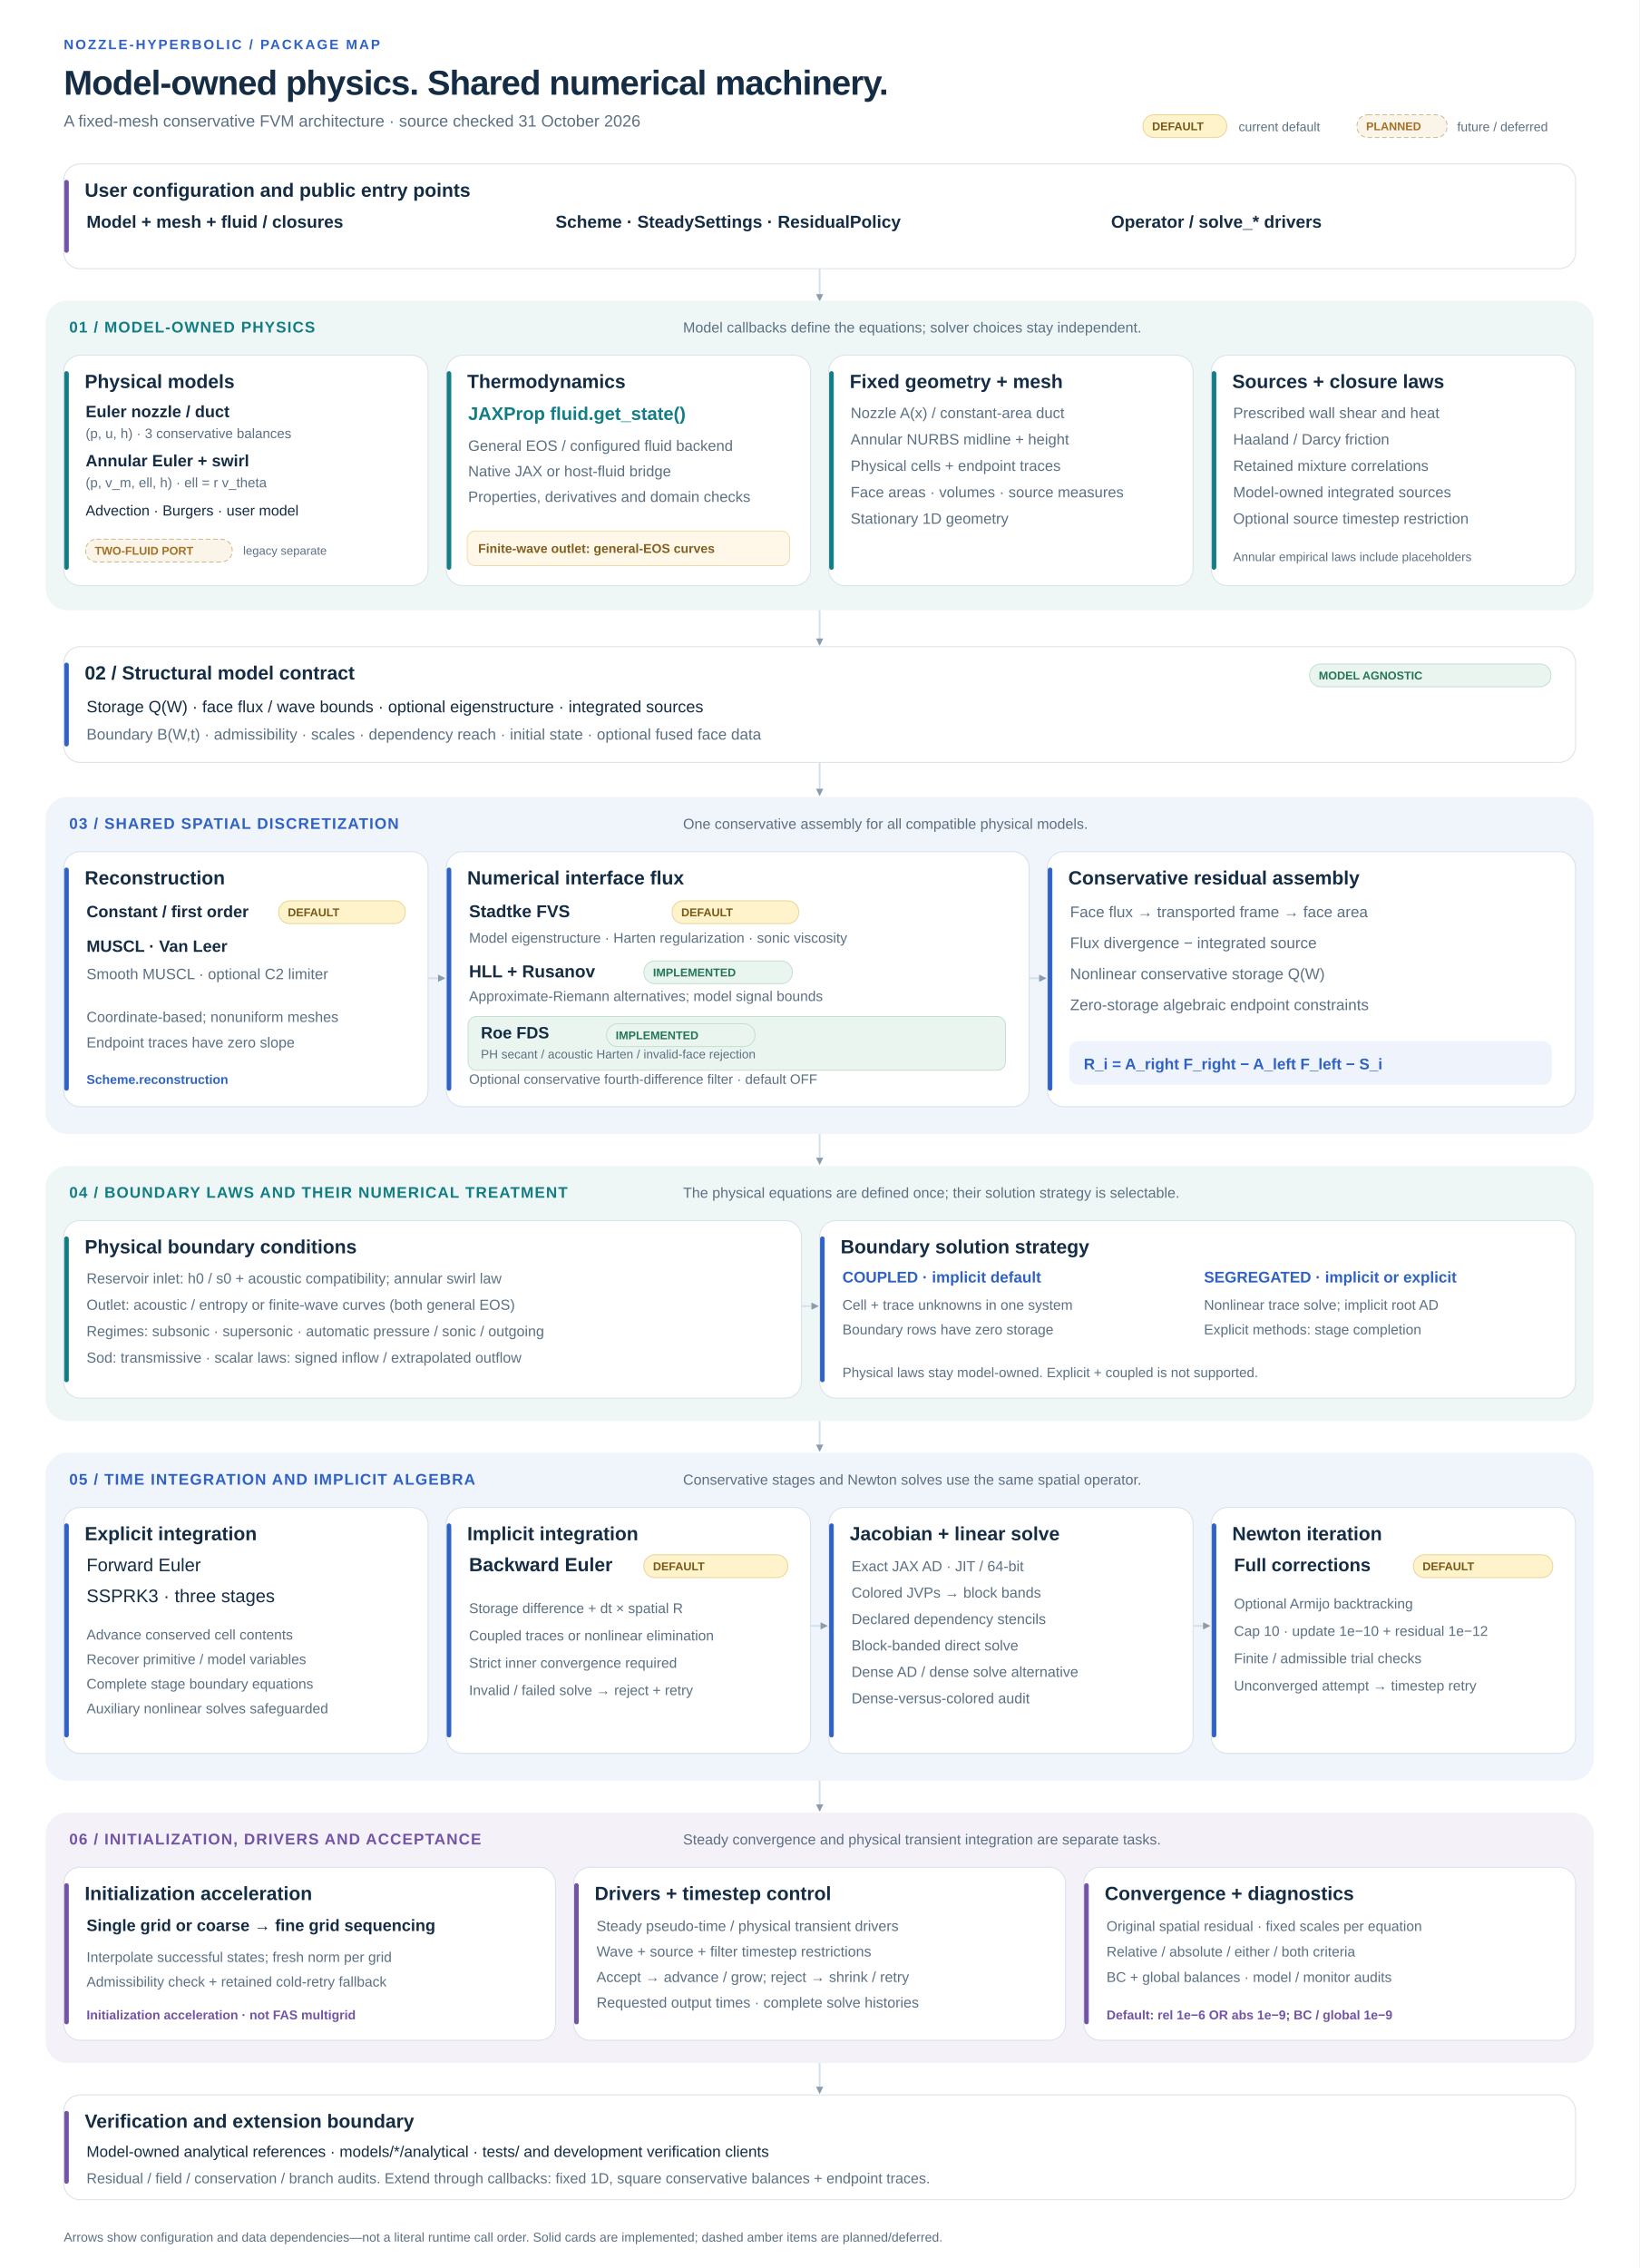
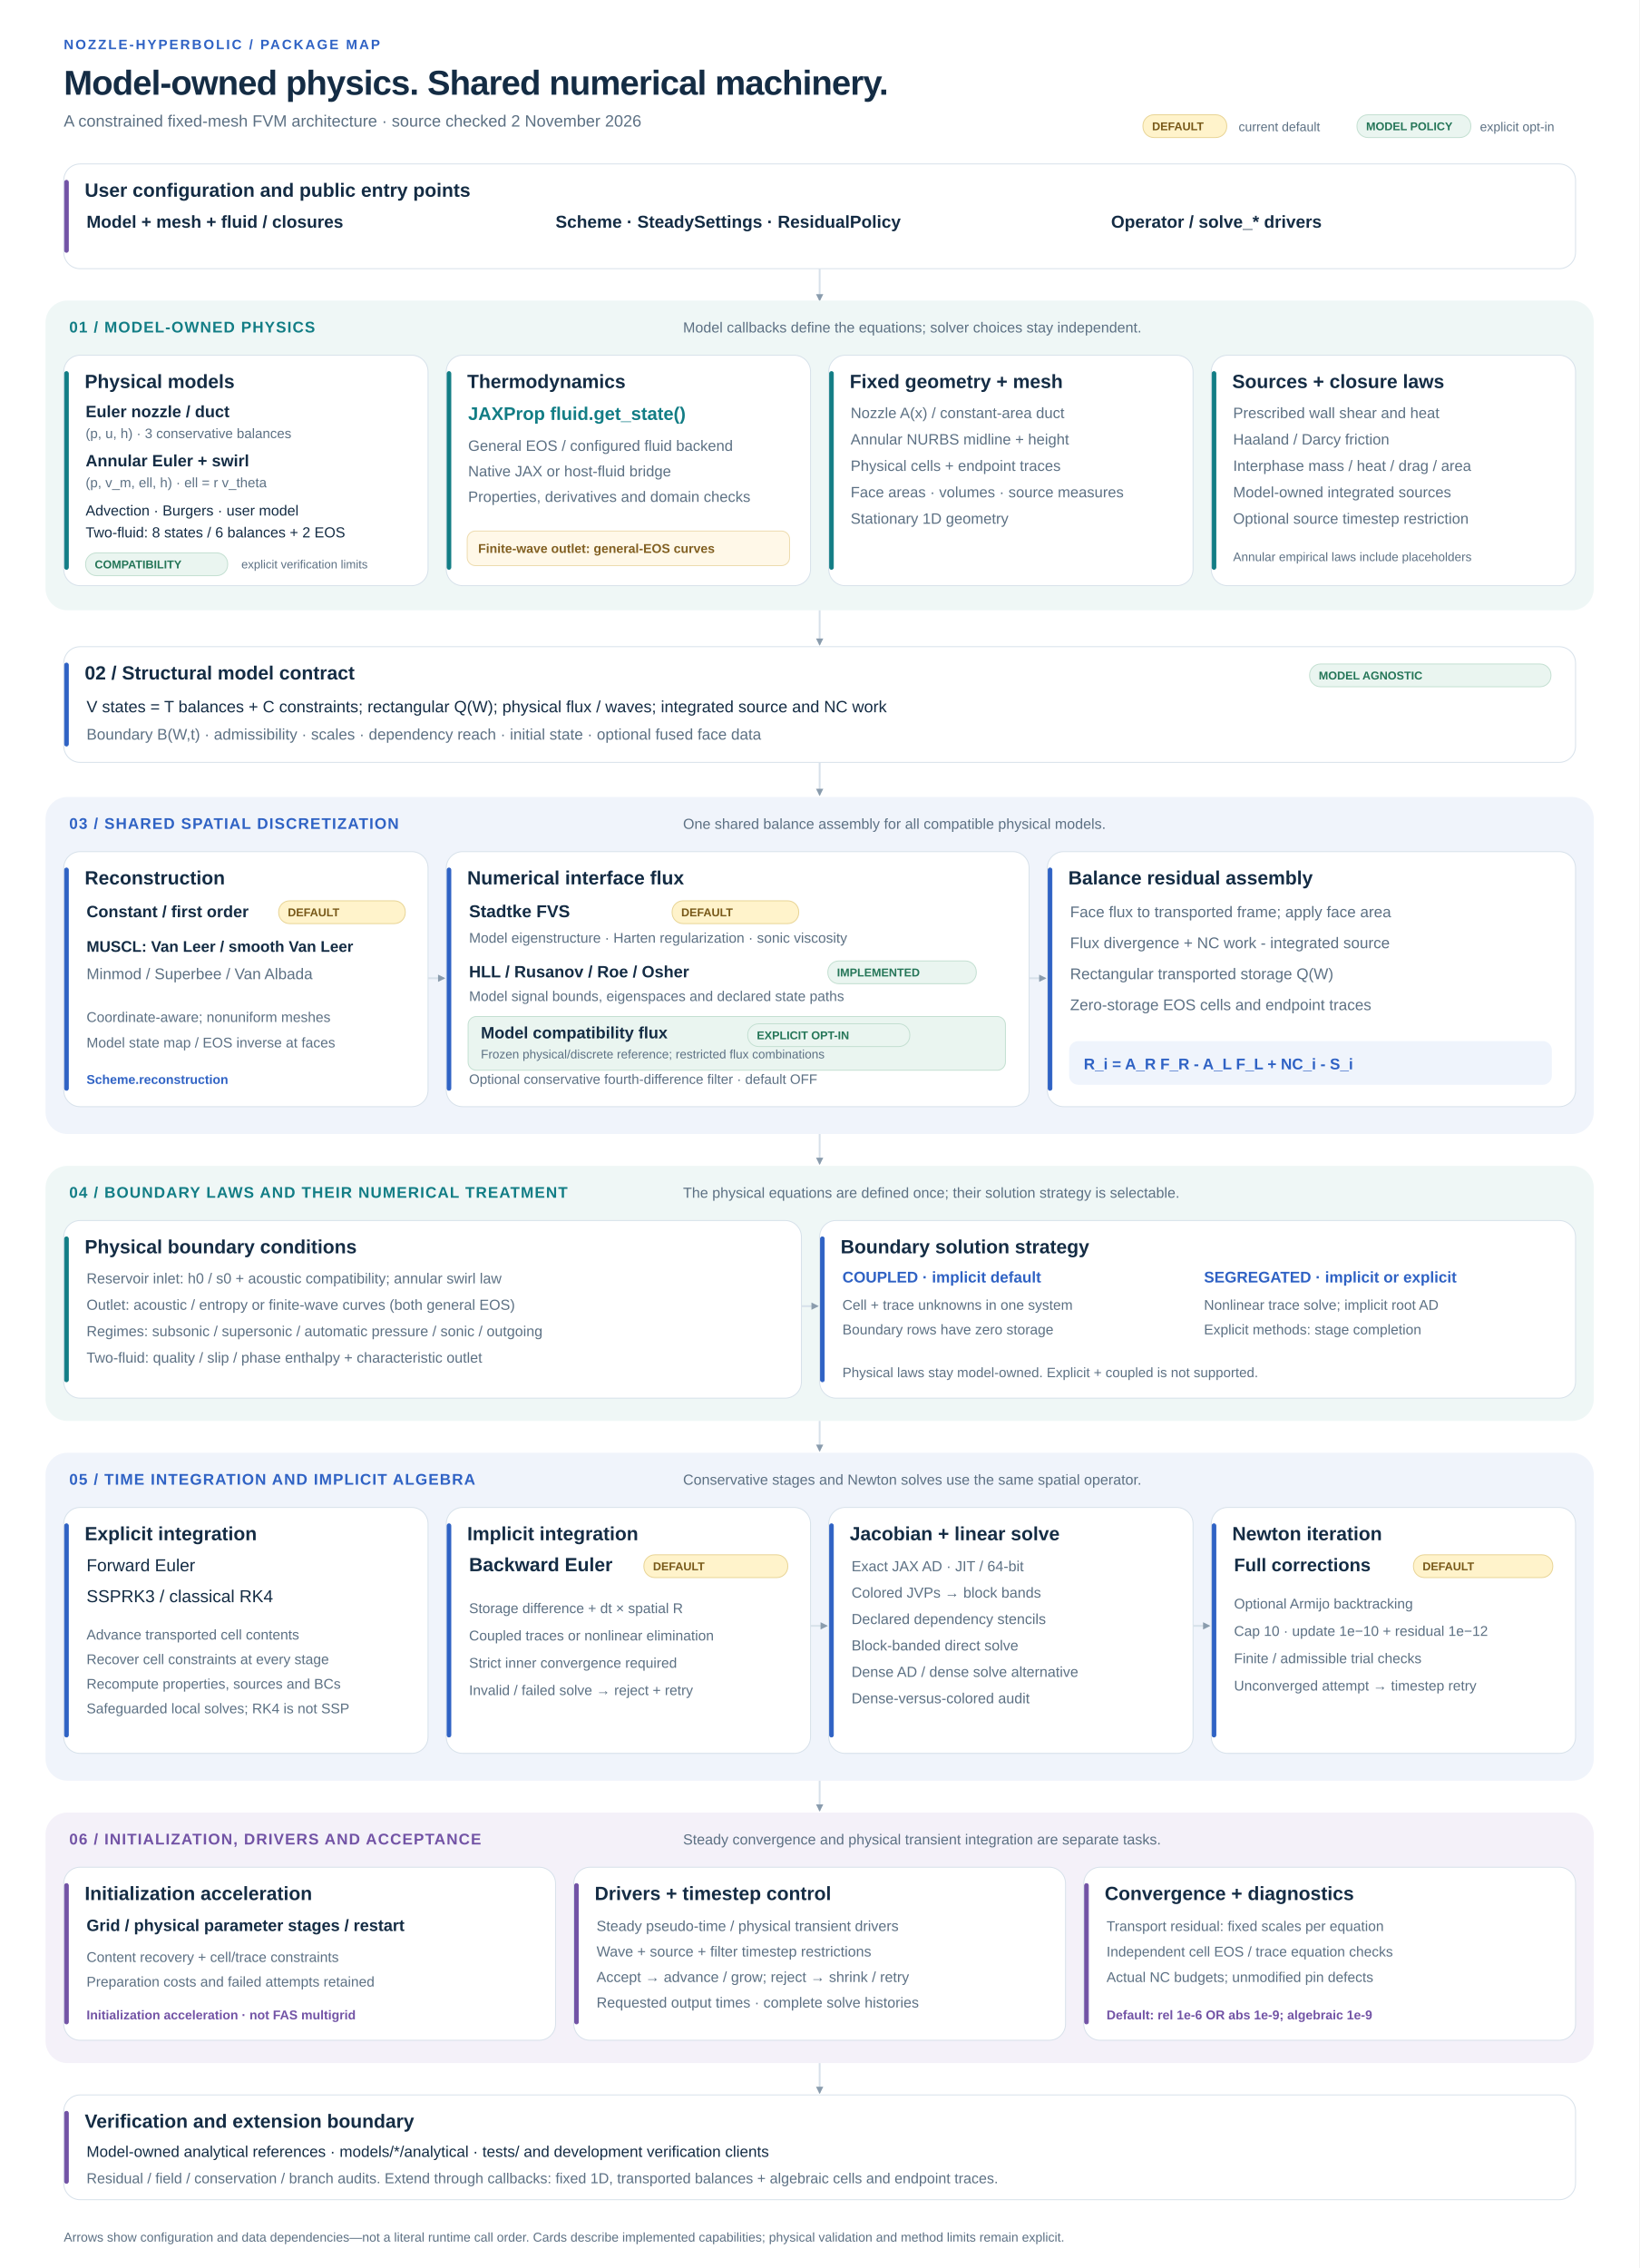
<svg xmlns="http://www.w3.org/2000/svg" width="1800" height="2490" viewBox="0 0 1800 2490" role="img" aria-labelledby="architecture-title architecture-description">
  <defs>
    <marker id="arrow" markerWidth="8" markerHeight="8" refX="7" refY="4" orient="auto" markerUnits="userSpaceOnUse">
      <path d="M0 0L8 4L0 8Z" fill="#8A9CAD" />
    </marker>
  </defs>
  <style>text{font-family:Arial,Helvetica,sans-serif} [data-topic]{cursor:pointer} [data-topic]:focus{outline:none} [data-topic]:focus&gt;rect:first-of-type{stroke:#D59B2F;stroke-width:3}</style>
  <rect width="1800" height="2490" fill="#FFFFFF" />
  <text x="70" y="54" font-size="15" font-weight="700" fill="#2F62C4" letter-spacing="2">NOZZLE-HYPERBOLIC  /  PACKAGE MAP</text>
  <text x="70" y="104" font-size="38" font-weight="700" fill="#142C44" letter-spacing="-0.8">Model-owned physics. Shared numerical machinery.</text>
-   <text x="70" y="139" font-size="18" font-weight="400" fill="#5C7083">A fixed-mesh conservative FVM architecture · source checked 31 October 2026</text>
+   <text x="70" y="139" font-size="18" font-weight="400" fill="#5C7083">A constrained fixed-mesh FVM architecture · source checked 2 November 2026</text>
  <rect x="1255" y="126" width="92" height="25" rx="12" fill="#FFF3CB" stroke="#E8D495" stroke-dasharray="none" />
  <text x="1265" y="143" font-size="12.5" font-weight="700" fill="#775818">DEFAULT</text>
  <text x="1360" y="144" font-size="14" font-weight="400" fill="#5C7083">current default</text>
-   <rect x="1490" y="126" width="99" height="25" rx="12" fill="#FBF4E8" stroke="#CEB88D" stroke-dasharray="5 3" />
-   <text x="1500" y="143" font-size="12.5" font-weight="700" fill="#A47024">PLANNED</text>
-   <text x="1600" y="144" font-size="14" font-weight="400" fill="#5C7083">future / deferred</text>
+   <rect x="1490" y="126" width="125" height="25" rx="12" fill="#EAF5F0" stroke="#C3DFD1" stroke-dasharray="none" />
+   <text x="1500" y="143" font-size="12.5" font-weight="700" fill="#247557">MODEL POLICY</text>
+   <text x="1625" y="144" font-size="14" font-weight="400" fill="#5C7083">explicit opt-in</text>
  <g id="architecture-card-api" data-topic="api" role="button" tabindex="0" aria-labelledby="architecture-card-api-title" aria-describedby="architecture-card-api-description">
    <rect x="70" y="180" width="1660" height="115" rx="18" fill="white" stroke="#D7E1EA" />
    <rect x="71" y="198" width="4" height="79" rx="2" fill="#7253A5" stroke="#7253A5" />
    <text x="93" y="216" font-size="21" font-weight="700" fill="#142C44">User configuration and public entry points</text>
    <text x="95" y="250" font-size="19" font-weight="600" fill="#142C44">Model + mesh + fluid / closures</text>
    <text x="610" y="250" font-size="19" font-weight="600" fill="#142C44">Scheme · SteadySettings · ResidualPolicy</text>
    <text x="1220" y="250" font-size="19" font-weight="600" fill="#142C44">Operator / solve_* drivers</text>
  </g>
  <path d="M900 295L900 330" fill="none" stroke="#D7E1EA" stroke-width="2" marker-end="url(#arrow)" />
  <rect x="50" y="330" width="1700" height="340" rx="24" fill="#EFF7F6" stroke="none" />
  <text x="76" y="365" font-size="17" font-weight="700" fill="#127D85" letter-spacing="1.1">01  /  MODEL-OWNED PHYSICS</text>
  <text x="750" y="365" font-size="16" font-weight="400" fill="#5C7083">Model callbacks define the equations; solver choices stay independent.</text>
  <g id="architecture-card-models" data-topic="models" role="button" tabindex="0" aria-labelledby="architecture-card-models-title" aria-describedby="architecture-card-models-description">
    <rect x="70" y="390" width="400" height="253" rx="18" fill="white" stroke="#D7E1EA" />
    <rect x="71" y="408" width="4" height="217" rx="2" fill="#127D85" stroke="#127D85" />
    <text x="93" y="426" font-size="21" font-weight="700" fill="#142C44">Physical models</text>
    <text x="94" y="458" font-size="18" font-weight="700" fill="#142C44">Euler nozzle / duct</text>
    <text x="94" y="481" font-size="15" font-weight="400" fill="#5C7083">(p, u, h) · 3 conservative balances</text>
    <text x="94" y="512" font-size="18" font-weight="700" fill="#142C44">Annular Euler + swirl</text>
    <text x="94" y="535" font-size="15" font-weight="400" fill="#5C7083">(p, v_m, ell, h) · ell = r v_theta</text>
    <text x="94" y="566" font-size="16" font-weight="400" fill="#142C44">Advection · Burgers · user model</text>
-     <rect x="94" y="592" width="161" height="25" rx="12" fill="#FBF4E8" stroke="#CEB88D" stroke-dasharray="5 3" />
-     <text x="104" y="609" font-size="12.5" font-weight="700" fill="#A47024">TWO-FLUID PORT</text>
-     <text x="267" y="609" font-size="13" font-weight="400" fill="#5C7083">legacy separate</text>
+     <text x="94" y="590" font-size="16" font-weight="400" fill="#142C44">Two-fluid: 8 states / 6 balances + 2 EOS</text>
+     <rect x="94" y="607" width="156" height="25" rx="12" fill="#EAF5F0" stroke="#C3DFD1" stroke-dasharray="none" />
+     <text x="104" y="624" font-size="12.5" font-weight="700" fill="#247557">COMPATIBILITY</text>
+     <text x="265" y="624" font-size="13" font-weight="400" fill="#5C7083">explicit verification limits</text>
  </g>
  <g id="architecture-card-eos" data-topic="eos" role="button" tabindex="0" aria-labelledby="architecture-card-eos-title" aria-describedby="architecture-card-eos-description">
    <rect x="490" y="390" width="400" height="253" rx="18" fill="white" stroke="#D7E1EA" />
    <rect x="491" y="408" width="4" height="217" rx="2" fill="#127D85" stroke="#127D85" />
    <text x="513" y="426" font-size="21" font-weight="700" fill="#142C44">Thermodynamics</text>
    <text x="514" y="461" font-size="20" font-weight="700" fill="#127D85">JAXProp fluid.get_state()</text>
    <text x="514" y="495" font-size="16.5" font-weight="400" fill="#5C7083">General EOS / configured fluid backend</text>
    <text x="514" y="523" font-size="16.5" font-weight="400" fill="#5C7083">Native JAX or host-fluid bridge</text>
    <text x="514" y="551" font-size="16.5" font-weight="400" fill="#5C7083">Properties, derivatives and domain checks</text>
    <rect x="513" y="583" width="354" height="38" rx="9" fill="#FFF8E8" stroke="#EDDBAE" />
    <text x="525" y="607" font-size="14" font-weight="600" fill="#815F21">Finite-wave outlet: general-EOS curves</text>
  </g>
  <g id="architecture-card-geometry" data-topic="geometry" role="button" tabindex="0" aria-labelledby="architecture-card-geometry-title" aria-describedby="architecture-card-geometry-description">
    <rect x="910" y="390" width="400" height="253" rx="18" fill="white" stroke="#D7E1EA" />
    <rect x="911" y="408" width="4" height="217" rx="2" fill="#127D85" stroke="#127D85" />
    <text x="933" y="426" font-size="21" font-weight="700" fill="#142C44">Fixed geometry + mesh</text>
    <text x="934" y="459" font-size="16.5" font-weight="400" fill="#5C7083">Nozzle A(x) / constant-area duct</text>
    <text x="934" y="488" font-size="16.5" font-weight="400" fill="#5C7083">Annular NURBS midline + height</text>
    <text x="934" y="517" font-size="16.5" font-weight="400" fill="#5C7083">Physical cells + endpoint traces</text>
    <text x="934" y="546" font-size="16.5" font-weight="400" fill="#5C7083">Face areas · volumes · source measures</text>
    <text x="934" y="575" font-size="16.5" font-weight="400" fill="#5C7083">Stationary 1D geometry</text>
  </g>
  <g id="architecture-card-closures" data-topic="closures" role="button" tabindex="0" aria-labelledby="architecture-card-closures-title" aria-describedby="architecture-card-closures-description">
    <rect x="1330" y="390" width="400" height="253" rx="18" fill="white" stroke="#D7E1EA" />
    <rect x="1331" y="408" width="4" height="217" rx="2" fill="#127D85" stroke="#127D85" />
    <text x="1353" y="426" font-size="21" font-weight="700" fill="#142C44">Sources + closure laws</text>
    <text x="1354" y="459" font-size="16.5" font-weight="400" fill="#5C7083">Prescribed wall shear and heat</text>
    <text x="1354" y="488" font-size="16.5" font-weight="400" fill="#5C7083">Haaland / Darcy friction</text>
-     <text x="1354" y="517" font-size="16.5" font-weight="400" fill="#5C7083">Retained mixture correlations</text>
+     <text x="1354" y="517" font-size="16.5" font-weight="400" fill="#5C7083">Interphase mass / heat / drag / area</text>
    <text x="1354" y="546" font-size="16.5" font-weight="400" fill="#5C7083">Model-owned integrated sources</text>
    <text x="1354" y="575" font-size="16.5" font-weight="400" fill="#5C7083">Optional source timestep restriction</text>
    <text x="1354" y="616" font-size="13.5" font-weight="400" fill="#5C7083">Annular empirical laws include placeholders</text>
  </g>
  <path d="M900 670L900 708" fill="none" stroke="#D7E1EA" stroke-width="2" marker-end="url(#arrow)" />
  <g id="architecture-card-contract" data-topic="contract" role="button" tabindex="0" aria-labelledby="architecture-card-contract-title" aria-describedby="architecture-card-contract-description">
    <rect x="70" y="710" width="1660" height="127" rx="18" fill="white" stroke="#D7E1EA" />
    <rect x="71" y="728" width="4" height="91" rx="2" fill="#2F62C4" stroke="#2F62C4" />
    <text x="93" y="746" font-size="21" font-weight="700" fill="#142C44">02  /  Structural model contract</text>
    <rect x="1438" y="729" width="265" height="25" rx="12" fill="#EAF5F0" stroke="#C3DFD1" stroke-dasharray="none" />
    <text x="1448" y="746" font-size="12.5" font-weight="700" fill="#247557">MODEL AGNOSTIC</text>
-     <text x="95" y="782" font-size="18" font-weight="400" fill="#142C44">Storage Q(W) · face flux / wave bounds · optional eigenstructure · integrated sources</text>
+     <text x="95" y="782" font-size="18" font-weight="400" fill="#142C44">V states = T balances + C constraints; rectangular Q(W); physical flux / waves; integrated source and NC work</text>
    <text x="95" y="812" font-size="17" font-weight="400" fill="#5C7083">Boundary B(W,t) · admissibility · scales · dependency reach · initial state · optional fused face data</text>
  </g>
  <path d="M900 837L900 873" fill="none" stroke="#D7E1EA" stroke-width="2" marker-end="url(#arrow)" />
  <rect x="50" y="875" width="1700" height="370" rx="24" fill="#F0F4FB" stroke="none" />
  <text x="76" y="910" font-size="17" font-weight="700" fill="#2F62C4" letter-spacing="1.1">03  /  SHARED SPATIAL DISCRETIZATION</text>
-   <text x="750" y="910" font-size="16" font-weight="400" fill="#5C7083">One conservative assembly for all compatible physical models.</text>
+   <text x="750" y="910" font-size="16" font-weight="400" fill="#5C7083">One shared balance assembly for all compatible physical models.</text>
  <g id="architecture-card-reconstruction" data-topic="reconstruction" role="button" tabindex="0" aria-labelledby="architecture-card-reconstruction-title" aria-describedby="architecture-card-reconstruction-description">
    <rect x="70" y="935" width="400" height="280" rx="18" fill="white" stroke="#D7E1EA" />
    <rect x="71" y="953" width="4" height="244" rx="2" fill="#2F62C4" stroke="#2F62C4" />
    <text x="93" y="971" font-size="21" font-weight="700" fill="#142C44">Reconstruction</text>
    <text x="95" y="1007" font-size="18" font-weight="700" fill="#142C44">Constant / first order</text>
    <rect x="306" y="989" width="139" height="25" rx="12" fill="#FFF3CB" stroke="#E8D495" stroke-dasharray="none" />
    <text x="316" y="1006" font-size="12.5" font-weight="700" fill="#775818">DEFAULT</text>
-     <text x="95" y="1045" font-size="18" font-weight="700" fill="#142C44">MUSCL · Van Leer</text>
-     <text x="95" y="1075" font-size="16.5" font-weight="400" fill="#5C7083">Smooth MUSCL · optional C2 limiter</text>
-     <text x="95" y="1122" font-size="16" font-weight="400" fill="#5C7083">Coordinate-based; nonuniform meshes</text>
-     <text x="95" y="1150" font-size="16" font-weight="400" fill="#5C7083">Endpoint traces have zero slope</text>
+     <text x="95" y="1045" font-size="17" font-weight="700" fill="#142C44">MUSCL: Van Leer / smooth Van Leer</text>
+     <text x="95" y="1075" font-size="17" font-weight="400" fill="#5C7083">Minmod / Superbee / Van Albada</text>
+     <text x="95" y="1122" font-size="15.5" font-weight="400" fill="#5C7083">Coordinate-aware; nonuniform meshes</text>
+     <text x="95" y="1150" font-size="15.5" font-weight="400" fill="#5C7083">Model state map / EOS inverse at faces</text>
    <text x="95" y="1190" font-size="14" font-weight="600" fill="#2F62C4">Scheme.reconstruction</text>
  </g>
  <path d="M470 1074L488 1074" fill="none" stroke="#D7E1EA" stroke-width="2" marker-end="url(#arrow)" />
  <g id="architecture-card-fluxes" data-topic="fluxes" role="button" tabindex="0" aria-labelledby="architecture-card-fluxes-title" aria-describedby="architecture-card-fluxes-description">
    <rect x="490" y="935" width="640" height="280" rx="18" fill="white" stroke="#D7E1EA" />
    <rect x="491" y="953" width="4" height="244" rx="2" fill="#2F62C4" stroke="#2F62C4" />
    <text x="513" y="971" font-size="21" font-weight="700" fill="#142C44">Numerical interface flux</text>
    <text x="515" y="1007" font-size="19" font-weight="700" fill="#142C44">Stadtke FVS</text>
    <rect x="738" y="989" width="139" height="25" rx="12" fill="#FFF3CB" stroke="#E8D495" stroke-dasharray="none" />
    <text x="748" y="1006" font-size="12.5" font-weight="700" fill="#775818">DEFAULT</text>
    <text x="515" y="1035" font-size="15.5" font-weight="400" fill="#5C7083">Model eigenstructure · Harten regularization · sonic viscosity</text>
-     <text x="515" y="1073" font-size="19" font-weight="700" fill="#142C44">HLL + Rusanov</text>
-     <rect x="707" y="1055" width="163" height="25" rx="12" fill="#EAF5F0" stroke="#C3DFD1" stroke-dasharray="none" />
-     <text x="717" y="1072" font-size="12.5" font-weight="700" fill="#247557">IMPLEMENTED</text>
-     <text x="515" y="1099" font-size="15.5" font-weight="400" fill="#5C7083">Approximate-Riemann alternatives; model signal bounds</text>
+     <text x="515" y="1073" font-size="18" font-weight="700" fill="#142C44">HLL / Rusanov / Roe / Osher</text>
+     <rect x="909" y="1055" width="163" height="25" rx="12" fill="#EAF5F0" stroke="#C3DFD1" stroke-dasharray="none" />
+     <text x="919" y="1072" font-size="12.5" font-weight="700" fill="#247557">IMPLEMENTED</text>
+     <text x="515" y="1099" font-size="15.5" font-weight="400" fill="#5C7083">Model signal bounds, eigenspaces and declared state paths</text>
    <rect x="514" y="1116" width="590" height="59" rx="9" fill="#EAF5F0" stroke="#C3DFD1" />
-     <text x="528" y="1140" font-size="18" font-weight="700" fill="#142C44">Roe FDS</text>
-     <rect x="666" y="1124" width="163" height="25" rx="12" fill="#EAF5F0" stroke="#C3DFD1" stroke-dasharray="none" />
-     <text x="676" y="1141" font-size="12.5" font-weight="700" fill="#247557">IMPLEMENTED</text>
-     <text x="528" y="1162" font-size="13.5" font-weight="400" fill="#5C7083">PH secant / acoustic Harten / invalid-face rejection</text>
+     <text x="528" y="1140" font-size="18" font-weight="700" fill="#142C44">Model compatibility flux</text>
+     <rect x="821" y="1124" width="178" height="25" rx="12" fill="#EAF5F0" stroke="#C3DFD1" stroke-dasharray="none" />
+     <text x="831" y="1141" font-size="12.5" font-weight="700" fill="#247557">EXPLICIT OPT-IN</text>
+     <text x="528" y="1162" font-size="13.5" font-weight="400" fill="#5C7083">Frozen physical/discrete reference; restricted flux combinations</text>
    <text x="515" y="1190" font-size="15" font-weight="400" fill="#5C7083">Optional conservative fourth-difference filter · default OFF</text>
  </g>
  <path d="M1130 1074L1148 1074" fill="none" stroke="#D7E1EA" stroke-width="2" marker-end="url(#arrow)" />
  <g id="architecture-card-spatial" data-topic="spatial" role="button" tabindex="0" aria-labelledby="architecture-card-spatial-title" aria-describedby="architecture-card-spatial-description">
    <rect x="1150" y="935" width="580" height="280" rx="18" fill="white" stroke="#D7E1EA" />
    <rect x="1151" y="953" width="4" height="244" rx="2" fill="#2F62C4" stroke="#2F62C4" />
-     <text x="1173" y="971" font-size="21" font-weight="700" fill="#142C44">Conservative residual assembly</text>
-     <text x="1175" y="1007" font-size="17" font-weight="400" fill="#5C7083">Face flux → transported frame → face area</text>
-     <text x="1175" y="1041" font-size="17" font-weight="400" fill="#5C7083">Flux divergence − integrated source</text>
-     <text x="1175" y="1075" font-size="17" font-weight="400" fill="#5C7083">Nonlinear conservative storage Q(W)</text>
-     <text x="1175" y="1109" font-size="17" font-weight="400" fill="#5C7083">Zero-storage algebraic endpoint constraints</text>
+     <text x="1173" y="971" font-size="21" font-weight="700" fill="#142C44">Balance residual assembly</text>
+     <text x="1175" y="1007" font-size="17" font-weight="400" fill="#5C7083">Face flux to transported frame; apply face area</text>
+     <text x="1175" y="1041" font-size="17" font-weight="400" fill="#5C7083">Flux divergence + NC work - integrated source</text>
+     <text x="1175" y="1075" font-size="17" font-weight="400" fill="#5C7083">Rectangular transported storage Q(W)</text>
+     <text x="1175" y="1109" font-size="17" font-weight="400" fill="#5C7083">Zero-storage EOS cells and endpoint traces</text>
    <rect x="1174" y="1143" width="530" height="48" rx="10" fill="#EFF4FC" stroke="none" />
-     <text x="1190" y="1174" font-size="17" font-weight="600" fill="#2F62C4">R_i = A_right F_right − A_left F_left − S_i</text>
+     <text x="1190" y="1174" font-size="17" font-weight="600" fill="#2F62C4">R_i = A_R F_R - A_L F_L + NC_i - S_i</text>
  </g>
  <path d="M900 1245L900 1278" fill="none" stroke="#D7E1EA" stroke-width="2" marker-end="url(#arrow)" />
  <rect x="50" y="1280" width="1700" height="280" rx="24" fill="#EFF7F6" stroke="none" />
  <text x="76" y="1315" font-size="17" font-weight="700" fill="#127D85" letter-spacing="1.1">04  /  BOUNDARY LAWS AND THEIR NUMERICAL TREATMENT</text>
  <text x="750" y="1315" font-size="16" font-weight="400" fill="#5C7083">The physical equations are defined once; their solution strategy is selectable.</text>
  <g id="architecture-card-boundary-laws" data-topic="boundary-laws" role="button" tabindex="0" aria-labelledby="architecture-card-boundary-laws-title" aria-describedby="architecture-card-boundary-laws-description">
    <rect x="70" y="1340" width="810" height="195" rx="18" fill="white" stroke="#D7E1EA" />
    <rect x="71" y="1358" width="4" height="159" rx="2" fill="#127D85" stroke="#127D85" />
    <text x="93" y="1376" font-size="21" font-weight="700" fill="#142C44">Physical boundary conditions</text>
    <text x="95" y="1409" font-size="16" font-weight="400" fill="#5C7083">Reservoir inlet: h0 / s0 + acoustic compatibility; annular swirl law</text>
    <text x="95" y="1438" font-size="16" font-weight="400" fill="#5C7083">Outlet: acoustic / entropy or finite-wave curves (both general EOS)</text>
-     <text x="95" y="1467" font-size="16" font-weight="400" fill="#5C7083">Regimes: subsonic · supersonic · automatic pressure / sonic / outgoing</text>
-     <text x="95" y="1496" font-size="16" font-weight="400" fill="#5C7083">Sod: transmissive · scalar laws: signed inflow / extrapolated outflow</text>
+     <text x="95" y="1467" font-size="16" font-weight="400" fill="#5C7083">Regimes: subsonic / supersonic / automatic pressure / sonic / outgoing</text>
+     <text x="95" y="1496" font-size="16" font-weight="400" fill="#5C7083">Two-fluid: quality / slip / phase enthalpy + characteristic outlet</text>
  </g>
  <path d="M880 1434L898 1434" fill="none" stroke="#D7E1EA" stroke-width="2" marker-end="url(#arrow)" />
  <g id="architecture-card-boundary-treatment" data-topic="boundary-treatment" role="button" tabindex="0" aria-labelledby="architecture-card-boundary-treatment-title" aria-describedby="architecture-card-boundary-treatment-description">
    <rect x="900" y="1340" width="830" height="195" rx="18" fill="white" stroke="#D7E1EA" />
    <rect x="901" y="1358" width="4" height="159" rx="2" fill="#2F62C4" stroke="#2F62C4" />
    <text x="923" y="1376" font-size="21" font-weight="700" fill="#142C44">Boundary solution strategy</text>
    <text x="925" y="1408" font-size="17" font-weight="700" fill="#2F62C4">COUPLED · implicit default</text>
    <text x="1322" y="1408" font-size="17" font-weight="700" fill="#2F62C4">SEGREGATED · implicit or explicit</text>
    <text x="925" y="1438" font-size="15.5" font-weight="400" fill="#5C7083">Cell + trace unknowns in one system</text>
    <text x="925" y="1465" font-size="15.5" font-weight="400" fill="#5C7083">Boundary rows have zero storage</text>
    <text x="1322" y="1438" font-size="15.5" font-weight="400" fill="#5C7083">Nonlinear trace solve; implicit root AD</text>
    <text x="1322" y="1465" font-size="15.5" font-weight="400" fill="#5C7083">Explicit methods: stage completion</text>
    <text x="925" y="1512" font-size="15" font-weight="400" fill="#5C7083">Physical laws stay model-owned. Explicit + coupled is not supported.</text>
  </g>
  <path d="M900 1560L900 1593" fill="none" stroke="#D7E1EA" stroke-width="2" marker-end="url(#arrow)" />
  <rect x="50" y="1595" width="1700" height="360" rx="24" fill="#F0F4FB" stroke="none" />
  <text x="76" y="1630" font-size="17" font-weight="700" fill="#2F62C4" letter-spacing="1.1">05  /  TIME INTEGRATION AND IMPLICIT ALGEBRA</text>
  <text x="750" y="1630" font-size="16" font-weight="400" fill="#5C7083">Conservative stages and Newton solves use the same spatial operator.</text>
  <g id="architecture-card-time-explicit" data-topic="time-explicit" role="button" tabindex="0" aria-labelledby="architecture-card-time-explicit-title" aria-describedby="architecture-card-time-explicit-description">
    <rect x="70" y="1655" width="400" height="270" rx="18" fill="white" stroke="#D7E1EA" />
    <rect x="71" y="1673" width="4" height="234" rx="2" fill="#2F62C4" stroke="#2F62C4" />
    <text x="93" y="1691" font-size="21" font-weight="700" fill="#142C44">Explicit integration</text>
-     <text x="95" y="1725" font-size="20" font-weight="400" fill="#142C44">Forward Euler</text>
-     <text x="95" y="1759" font-size="20" font-weight="400" fill="#142C44">SSPRK3 · three stages</text>
-     <text x="95" y="1800" font-size="15.5" font-weight="400" fill="#5C7083">Advance conserved cell contents</text>
-     <text x="95" y="1827" font-size="15.5" font-weight="400" fill="#5C7083">Recover primitive / model variables</text>
-     <text x="95" y="1854" font-size="15.5" font-weight="400" fill="#5C7083">Complete stage boundary equations</text>
-     <text x="95" y="1881" font-size="15.5" font-weight="400" fill="#5C7083">Auxiliary nonlinear solves safeguarded</text>
+     <text x="95" y="1725" font-size="19" font-weight="400" fill="#142C44">Forward Euler</text>
+     <text x="95" y="1759" font-size="19" font-weight="400" fill="#142C44">SSPRK3 / classical RK4</text>
+     <text x="95" y="1800" font-size="15.5" font-weight="400" fill="#5C7083">Advance transported cell contents</text>
+     <text x="95" y="1827" font-size="15.5" font-weight="400" fill="#5C7083">Recover cell constraints at every stage</text>
+     <text x="95" y="1854" font-size="15.5" font-weight="400" fill="#5C7083">Recompute properties, sources and BCs</text>
+     <text x="95" y="1881" font-size="15.5" font-weight="400" fill="#5C7083">Safeguarded local solves; RK4 is not SSP</text>
  </g>
  <g id="architecture-card-time-implicit" data-topic="time-implicit" role="button" tabindex="0" aria-labelledby="architecture-card-time-implicit-title" aria-describedby="architecture-card-time-implicit-description">
    <rect x="490" y="1655" width="400" height="270" rx="18" fill="white" stroke="#D7E1EA" />
    <rect x="491" y="1673" width="4" height="234" rx="2" fill="#2F62C4" stroke="#2F62C4" />
    <text x="513" y="1691" font-size="21" font-weight="700" fill="#142C44">Implicit integration</text>
    <text x="515" y="1725" font-size="21" font-weight="700" fill="#142C44">Backward Euler</text>
    <rect x="707" y="1707" width="158" height="25" rx="12" fill="#FFF3CB" stroke="#E8D495" stroke-dasharray="none" />
    <text x="717" y="1724" font-size="12.5" font-weight="700" fill="#775818">DEFAULT</text>
    <text x="515" y="1771" font-size="15.5" font-weight="400" fill="#5C7083">Storage difference + dt × spatial R</text>
    <text x="515" y="1801" font-size="15.5" font-weight="400" fill="#5C7083">Coupled traces or nonlinear elimination</text>
    <text x="515" y="1831" font-size="15.5" font-weight="400" fill="#5C7083">Strict inner convergence required</text>
    <text x="515" y="1861" font-size="15.5" font-weight="400" fill="#5C7083">Invalid / failed solve → reject + retry</text>
  </g>
  <path d="M890 1785L908 1785" fill="none" stroke="#D7E1EA" stroke-width="2" marker-end="url(#arrow)" />
  <g id="architecture-card-jacobian" data-topic="jacobian" role="button" tabindex="0" aria-labelledby="architecture-card-jacobian-title" aria-describedby="architecture-card-jacobian-description">
    <rect x="910" y="1655" width="400" height="270" rx="18" fill="white" stroke="#D7E1EA" />
    <rect x="911" y="1673" width="4" height="234" rx="2" fill="#2F62C4" stroke="#2F62C4" />
    <text x="933" y="1691" font-size="21" font-weight="700" fill="#142C44">Jacobian + linear solve</text>
    <text x="935" y="1725" font-size="16" font-weight="400" fill="#5C7083">Exact JAX AD · JIT / 64-bit</text>
    <text x="935" y="1754" font-size="16" font-weight="400" fill="#5C7083">Colored JVPs → block bands</text>
    <text x="935" y="1783" font-size="16" font-weight="400" fill="#5C7083">Declared dependency stencils</text>
    <text x="935" y="1812" font-size="16" font-weight="400" fill="#5C7083">Block-banded direct solve</text>
    <text x="935" y="1841" font-size="16" font-weight="400" fill="#5C7083">Dense AD / dense solve alternative</text>
    <text x="935" y="1870" font-size="16" font-weight="400" fill="#5C7083">Dense-versus-colored audit</text>
  </g>
  <path d="M1310 1785L1328 1785" fill="none" stroke="#D7E1EA" stroke-width="2" marker-end="url(#arrow)" />
  <g id="architecture-card-newton" data-topic="newton" role="button" tabindex="0" aria-labelledby="architecture-card-newton-title" aria-describedby="architecture-card-newton-description">
    <rect x="1330" y="1655" width="400" height="270" rx="18" fill="white" stroke="#D7E1EA" />
    <rect x="1331" y="1673" width="4" height="234" rx="2" fill="#2F62C4" stroke="#2F62C4" />
    <text x="1353" y="1691" font-size="21" font-weight="700" fill="#142C44">Newton iteration</text>
    <text x="1355" y="1725" font-size="20" font-weight="700" fill="#142C44">Full corrections</text>
    <rect x="1552" y="1707" width="153" height="25" rx="12" fill="#FFF3CB" stroke="#E8D495" stroke-dasharray="none" />
    <text x="1562" y="1724" font-size="12.5" font-weight="700" fill="#775818">DEFAULT</text>
    <text x="1355" y="1766" font-size="15.5" font-weight="400" fill="#5C7083">Optional Armijo backtracking</text>
    <text x="1355" y="1796" font-size="15.5" font-weight="400" fill="#5C7083">Cap 10 · update 1e−10 + residual 1e−12</text>
    <text x="1355" y="1826" font-size="15.5" font-weight="400" fill="#5C7083">Finite / admissible trial checks</text>
    <text x="1355" y="1856" font-size="15.5" font-weight="400" fill="#5C7083">Unconverged attempt → timestep retry</text>
  </g>
  <path d="M900 1955L900 1988" fill="none" stroke="#D7E1EA" stroke-width="2" marker-end="url(#arrow)" />
  <rect x="50" y="1990" width="1700" height="275" rx="24" fill="#F4F1F9" stroke="none" />
  <text x="76" y="2025" font-size="17" font-weight="700" fill="#7253A5" letter-spacing="1.1">06  /  INITIALIZATION, DRIVERS AND ACCEPTANCE</text>
  <text x="750" y="2025" font-size="16" font-weight="400" fill="#5C7083">Steady convergence and physical transient integration are separate tasks.</text>
  <g id="architecture-card-initialization" data-topic="initialization" role="button" tabindex="0" aria-labelledby="architecture-card-initialization-title" aria-describedby="architecture-card-initialization-description">
    <rect x="70" y="2050" width="540" height="190" rx="18" fill="white" stroke="#D7E1EA" />
    <rect x="71" y="2068" width="4" height="154" rx="2" fill="#7253A5" stroke="#7253A5" />
    <text x="93" y="2086" font-size="21" font-weight="700" fill="#142C44">Initialization acceleration</text>
-     <text x="95" y="2120" font-size="18" font-weight="600" fill="#142C44">Single grid or coarse → fine grid sequencing</text>
-     <text x="95" y="2154" font-size="15.5" font-weight="400" fill="#5C7083">Interpolate successful states; fresh norm per grid</text>
-     <text x="95" y="2181" font-size="15.5" font-weight="400" fill="#5C7083">Admissibility check + retained cold-retry fallback</text>
+     <text x="95" y="2120" font-size="18" font-weight="600" fill="#142C44">Grid / physical parameter stages / restart</text>
+     <text x="95" y="2154" font-size="15.5" font-weight="400" fill="#5C7083">Content recovery + cell/trace constraints</text>
+     <text x="95" y="2181" font-size="15.5" font-weight="400" fill="#5C7083">Preparation costs and failed attempts retained</text>
    <text x="95" y="2217" font-size="14" font-weight="700" fill="#7253A5">Initialization acceleration · not FAS multigrid</text>
  </g>
  <g id="architecture-card-control" data-topic="control" role="button" tabindex="0" aria-labelledby="architecture-card-control-title" aria-describedby="architecture-card-control-description">
    <rect x="630" y="2050" width="540" height="190" rx="18" fill="white" stroke="#D7E1EA" />
    <rect x="631" y="2068" width="4" height="154" rx="2" fill="#7253A5" stroke="#7253A5" />
    <text x="653" y="2086" font-size="21" font-weight="700" fill="#142C44">Drivers + timestep control</text>
    <text x="655" y="2120" font-size="16" font-weight="400" fill="#5C7083">Steady pseudo-time / physical transient drivers</text>
    <text x="655" y="2148" font-size="16" font-weight="400" fill="#5C7083">Wave + source + filter timestep restrictions</text>
    <text x="655" y="2176" font-size="16" font-weight="400" fill="#5C7083">Accept → advance / grow; reject → shrink / retry</text>
    <text x="655" y="2204" font-size="16" font-weight="400" fill="#5C7083">Requested output times · complete solve histories</text>
  </g>
  <g id="architecture-card-outputs" data-topic="outputs" role="button" tabindex="0" aria-labelledby="architecture-card-outputs-title" aria-describedby="architecture-card-outputs-description">
    <rect x="1190" y="2050" width="540" height="190" rx="18" fill="white" stroke="#D7E1EA" />
    <rect x="1191" y="2068" width="4" height="154" rx="2" fill="#7253A5" stroke="#7253A5" />
    <text x="1213" y="2086" font-size="21" font-weight="700" fill="#142C44">Convergence + diagnostics</text>
-     <text x="1215" y="2120" font-size="15.5" font-weight="400" fill="#5C7083">Original spatial residual · fixed scales per equation</text>
-     <text x="1215" y="2148" font-size="15.5" font-weight="400" fill="#5C7083">Relative / absolute / either / both criteria</text>
-     <text x="1215" y="2176" font-size="15.5" font-weight="400" fill="#5C7083">BC + global balances · model / monitor audits</text>
-     <text x="1215" y="2217" font-size="14" font-weight="700" fill="#7253A5">Default: rel 1e−6 OR abs 1e−9; BC / global 1e−9</text>
+     <text x="1215" y="2120" font-size="15.5" font-weight="400" fill="#5C7083">Transport residual: fixed scales per equation</text>
+     <text x="1215" y="2148" font-size="15.5" font-weight="400" fill="#5C7083">Independent cell EOS / trace equation checks</text>
+     <text x="1215" y="2176" font-size="15.5" font-weight="400" fill="#5C7083">Actual NC budgets; unmodified pin defects</text>
+     <text x="1215" y="2217" font-size="14" font-weight="700" fill="#7253A5">Default: rel 1e-6 OR abs 1e-9; algebraic 1e-9</text>
  </g>
  <path d="M900 2265L900 2298" fill="none" stroke="#D7E1EA" stroke-width="2" marker-end="url(#arrow)" />
  <g id="architecture-card-verification" data-topic="verification" role="button" tabindex="0" aria-labelledby="architecture-card-verification-title" aria-describedby="architecture-card-verification-description">
    <rect x="70" y="2300" width="1660" height="115" rx="18" fill="white" stroke="#D7E1EA" />
    <rect x="71" y="2318" width="4" height="79" rx="2" fill="#7253A5" stroke="#7253A5" />
    <text x="93" y="2336" font-size="21" font-weight="700" fill="#142C44">Verification and extension boundary</text>
    <text x="95" y="2368" font-size="17" font-weight="400" fill="#142C44">Model-owned analytical references · models/*/analytical · tests/ and development verification clients</text>
-     <text x="95" y="2397" font-size="16" font-weight="400" fill="#5C7083">Residual / field / conservation / branch audits. Extend through callbacks: fixed 1D, square conservative balances + endpoint traces.</text>
-   </g>
-   <text x="70" y="2461" font-size="14" font-weight="400" fill="#5C7083">Arrows show configuration and data dependencies—not a literal runtime call order. Solid cards are implemented; dashed amber items are planned/deferred.</text>
+     <text x="95" y="2397" font-size="16" font-weight="400" fill="#5C7083">Residual / field / conservation / branch audits. Extend through callbacks: fixed 1D, transported balances + algebraic cells and endpoint traces.</text>
+   </g>
+   <text x="70" y="2461" font-size="14" font-weight="400" fill="#5C7083">Arrows show configuration and data dependencies—not a literal runtime call order. Cards describe implemented capabilities; physical validation and method limits remain explicit.</text>
</svg>
